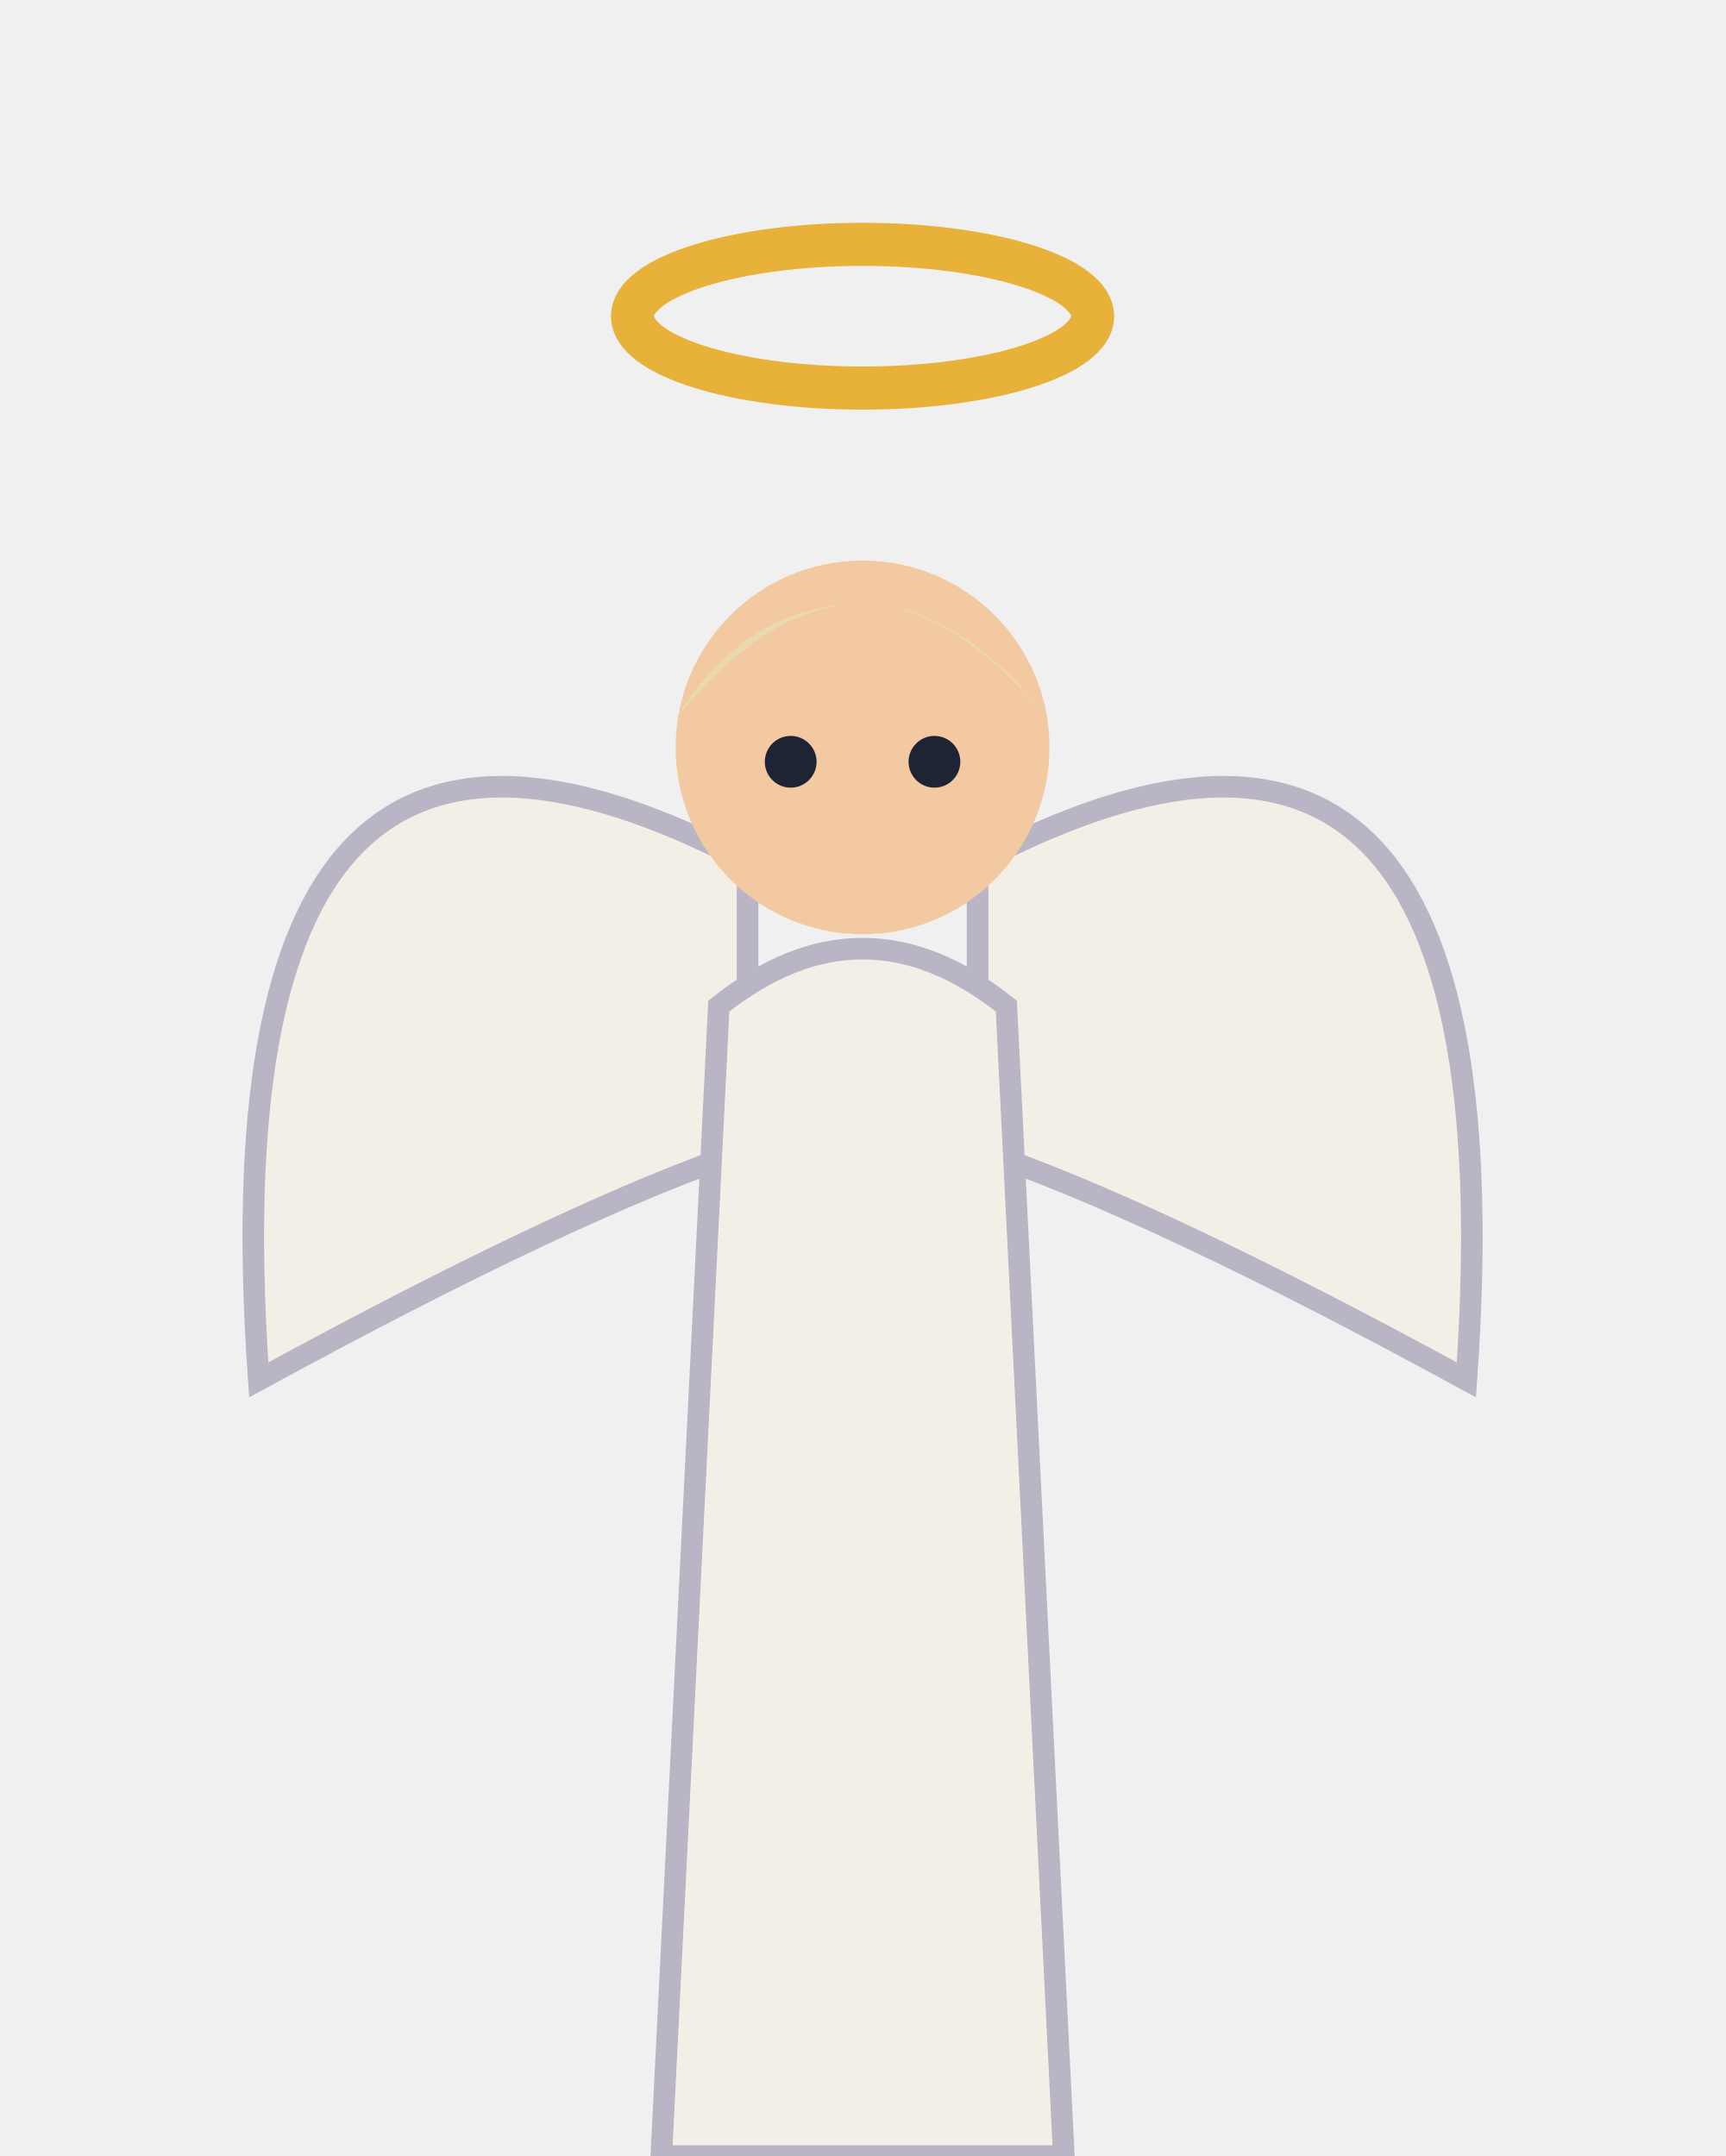
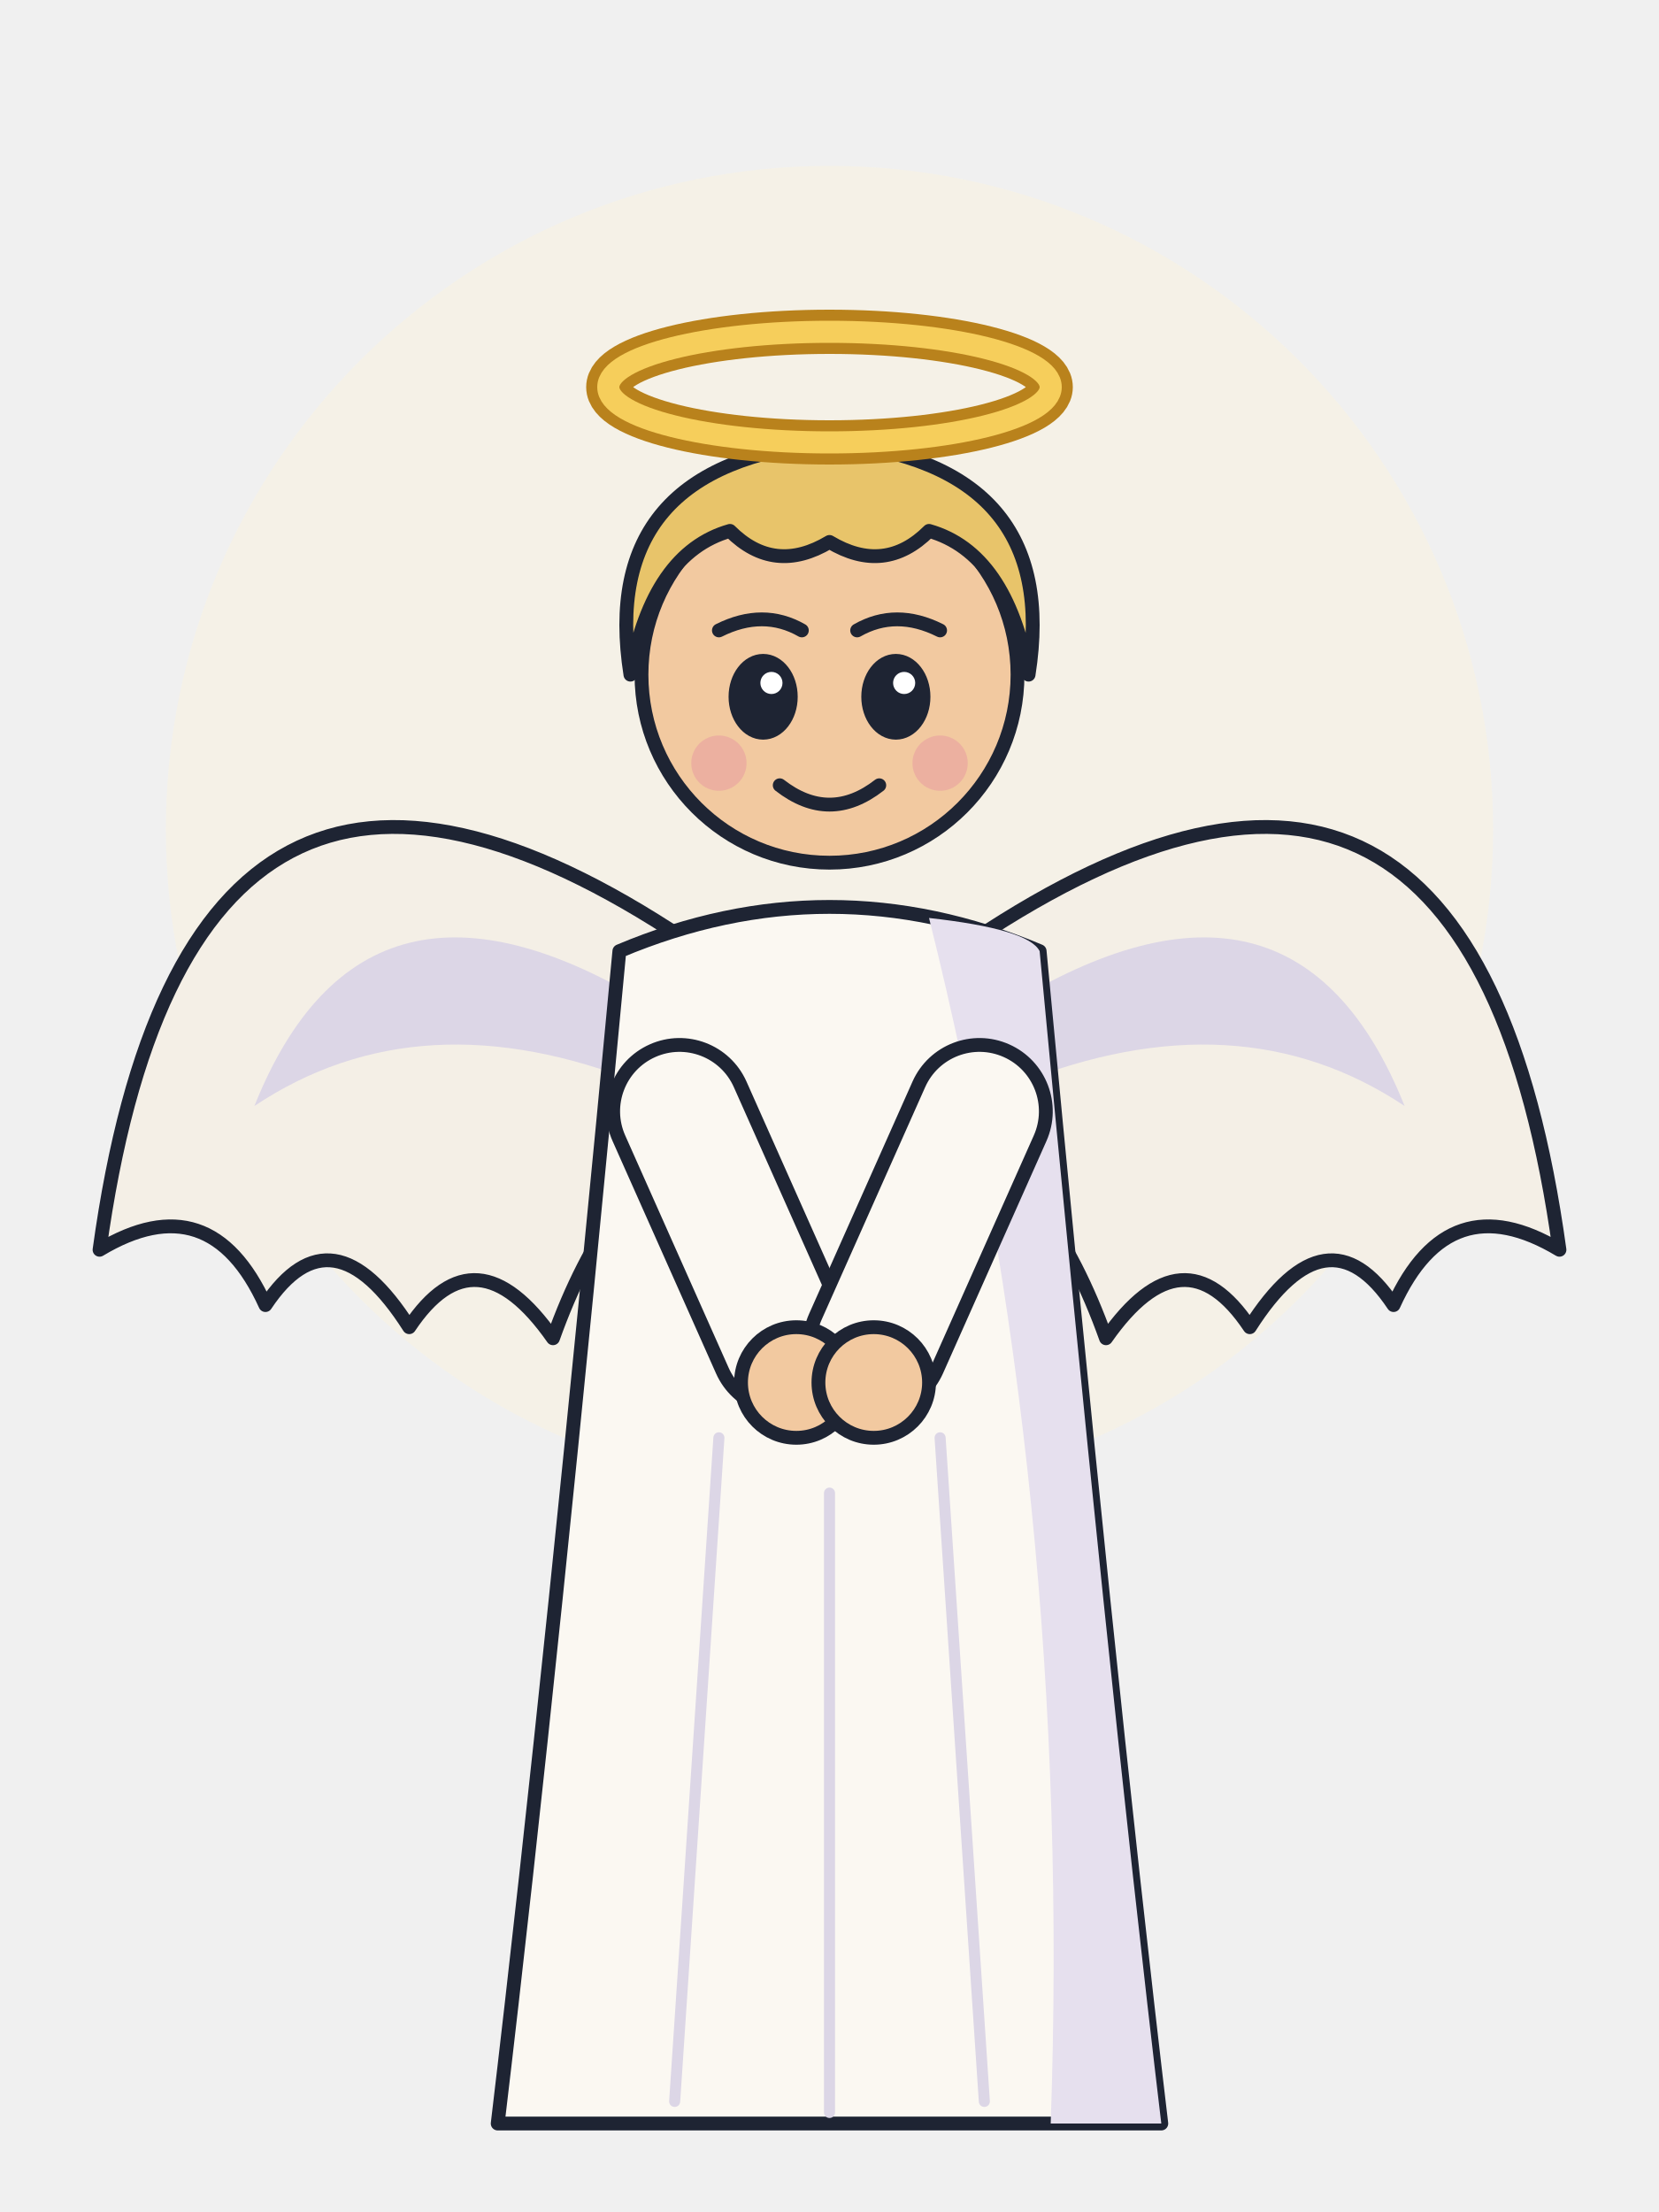
- <svg xmlns="http://www.w3.org/2000/svg" viewBox="0 0 120 150" role="img" aria-label="Ангел">
-   <ellipse cx="60" cy="22" rx="16" ry="5" fill="none" stroke="#E8B23A" stroke-width="3" />
-   <path d="M52 60Q14 40 18 96Q40 84 52 80Z" fill="#F4EFE6" stroke="#B9B5C4" stroke-width="1.5" />
-   <path d="M68 60Q106 40 102 96Q80 84 68 80Z" fill="#F4EFE6" stroke="#B9B5C4" stroke-width="1.5" />
-   <path d="M46 150L50 70Q60 62 70 70L74 150Z" fill="#F4EFE6" stroke="#B9B5C4" stroke-width="1.5" />
-   <circle cx="60" cy="52" r="13" fill="#F2C9A0" />
-   <path d="M47 50Q60 34 73 50Q66 42 60 42Q52 42 47 50Z" fill="#E8D9B0" />
-   <circle cx="55" cy="53" r="1.8" fill="#1E2433" />
-   <circle cx="65" cy="53" r="1.8" fill="#1E2433" />
+ <svg xmlns="http://www.w3.org/2000/svg" viewBox="0 0 300 400" role="img" aria-label="Ангел">
+   <circle cx="150" cy="150" r="120" fill="#FFF4D6" opacity=".35" />
+   <g stroke="#1E2433" stroke-width="2.5" stroke-linejoin="round" stroke-linecap="round">
+     <g id="wing-l">
+       <path d="M124 170Q34 110 18 226Q38 214 48 236Q60 218 74 240Q86 222 100 242Q110 214 128 204Z" fill="#F4EFE6" />
+       <path d="M118 182Q66 150 46 200Q76 180 116 196Z" fill="#DCD6E6" stroke="none" />
+     </g>
+     <g id="wing-r">
+       <path d="M176 170Q266 110 282 226Q262 214 252 236Q240 218 226 240Q214 222 200 242Q190 214 172 204Z" fill="#F4EFE6" />
+       <path d="M182 182Q234 150 254 200Q224 180 184 196Z" fill="#DCD6E6" stroke="none" />
+     </g>
+     <path d="M112 172Q100 300 90 384H210Q200 300 188 172Q150 156 112 172Z" fill="#FBF8F2" />
+     <path d="M168 166Q186 168 188 172Q200 300 210 384H190Q194 270 168 166Z" fill="#E6E0EE" stroke="none" />
+     <path d="M130 260L122 380M170 260L178 380M150 270V382" fill="none" stroke="#DCD6E6" stroke-width="2" />
+     <rect x="106" y="190" width="24" height="70" rx="12" fill="#FBF8F2" transform="rotate(-24 118 190)" />
+     <rect x="170" y="190" width="24" height="70" rx="12" fill="#FBF8F2" transform="rotate(24 182 190)" />
+     <circle cx="144" cy="250" r="10" fill="#F2C9A0" />
+     <circle cx="158" cy="250" r="10" fill="#F2C9A0" />
+     <circle cx="150" cy="122" r="34" fill="#F2C9A0" />
+     <path d="M114 122Q108 84 150 80Q192 84 186 122Q182 100 168 96Q160 104 150 98Q140 104 132 96Q118 100 114 122Z" fill="#E8C46A" />
+     <ellipse cx="138" cy="126" rx="5" ry="6.5" fill="#1E2433" />
+     <ellipse cx="162" cy="126" rx="5" ry="6.5" fill="#1E2433" />
+     <circle cx="139.5" cy="123.5" r="2" fill="#FFFFFF" stroke="none" />
+     <circle cx="163.5" cy="123.5" r="2" fill="#FFFFFF" stroke="none" />
+     <path d="M130 114Q138 110 145 114" fill="none" />
+     <path d="M155 114Q162 110 170 114" fill="none" />
+     <circle cx="130" cy="138" r="5" fill="#E8A0A0" stroke="none" opacity=".6" />
+     <circle cx="170" cy="138" r="5" fill="#E8A0A0" stroke="none" opacity=".6" />
+     <path d="M141 142Q150 149 159 142" fill="none" />
+     <ellipse cx="150" cy="70" rx="40" ry="10" fill="none" stroke="#B9821C" stroke-width="8" />
+     <ellipse cx="150" cy="70" rx="40" ry="10" fill="none" stroke="#F6CE5B" stroke-width="4" />
+   </g>
</svg>
